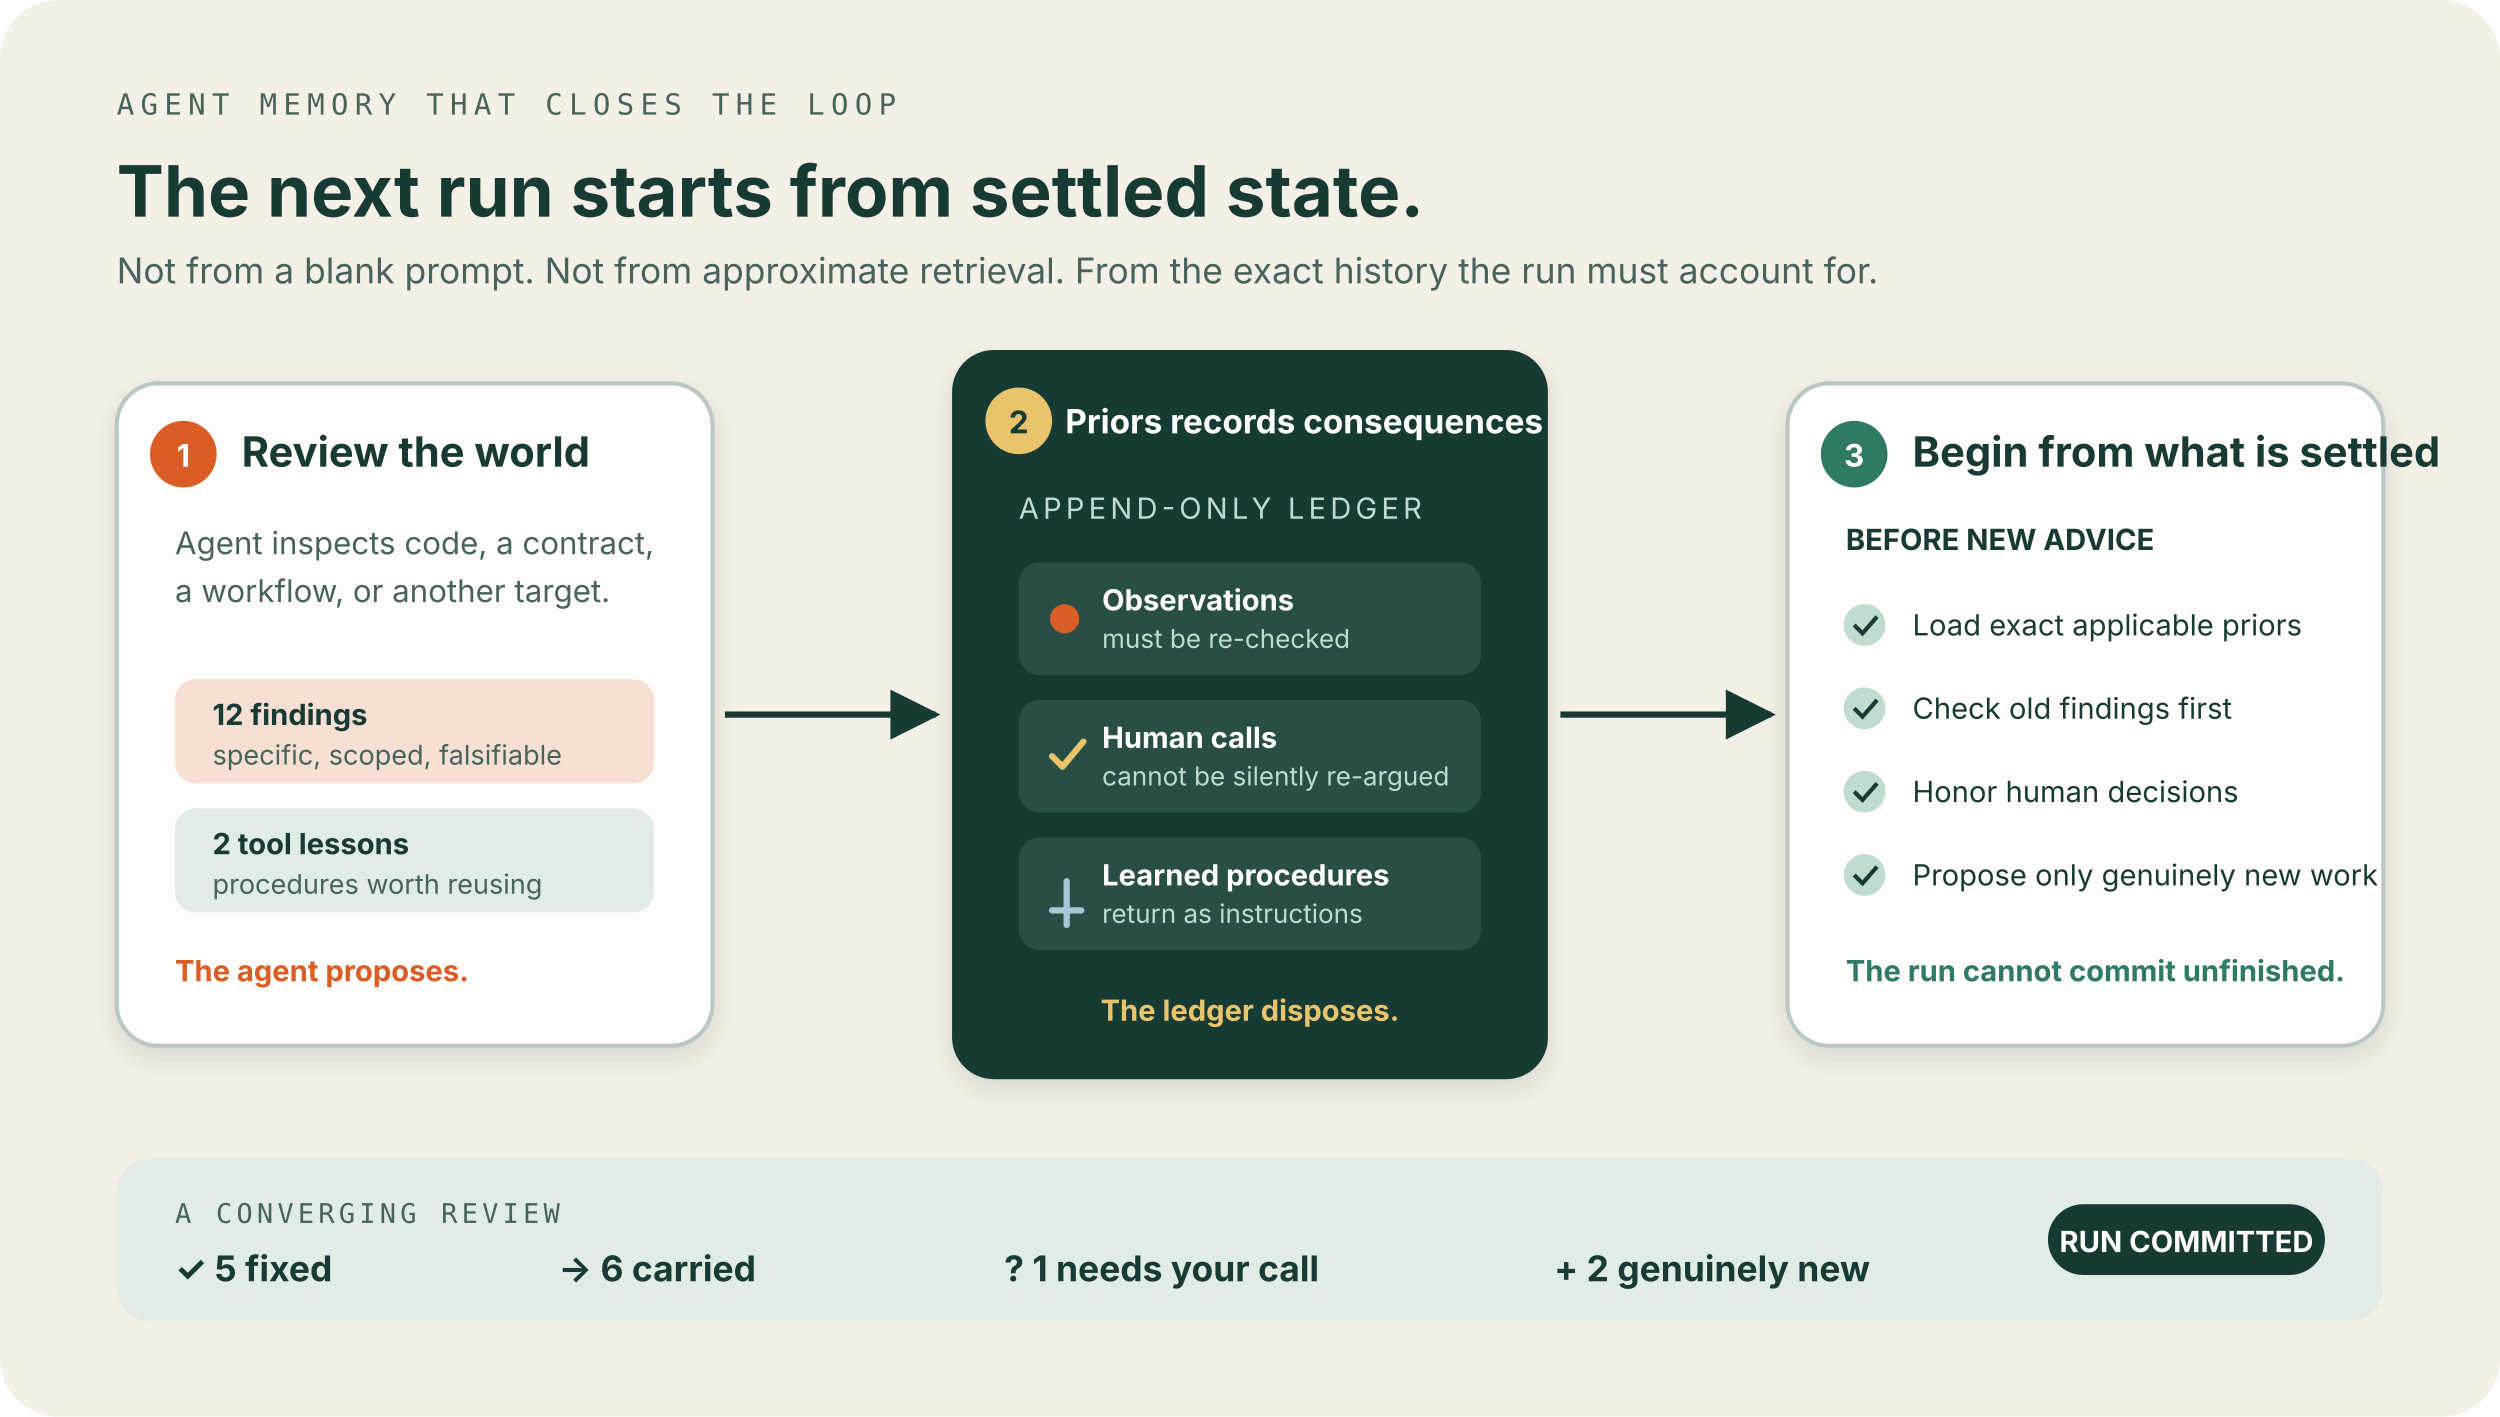
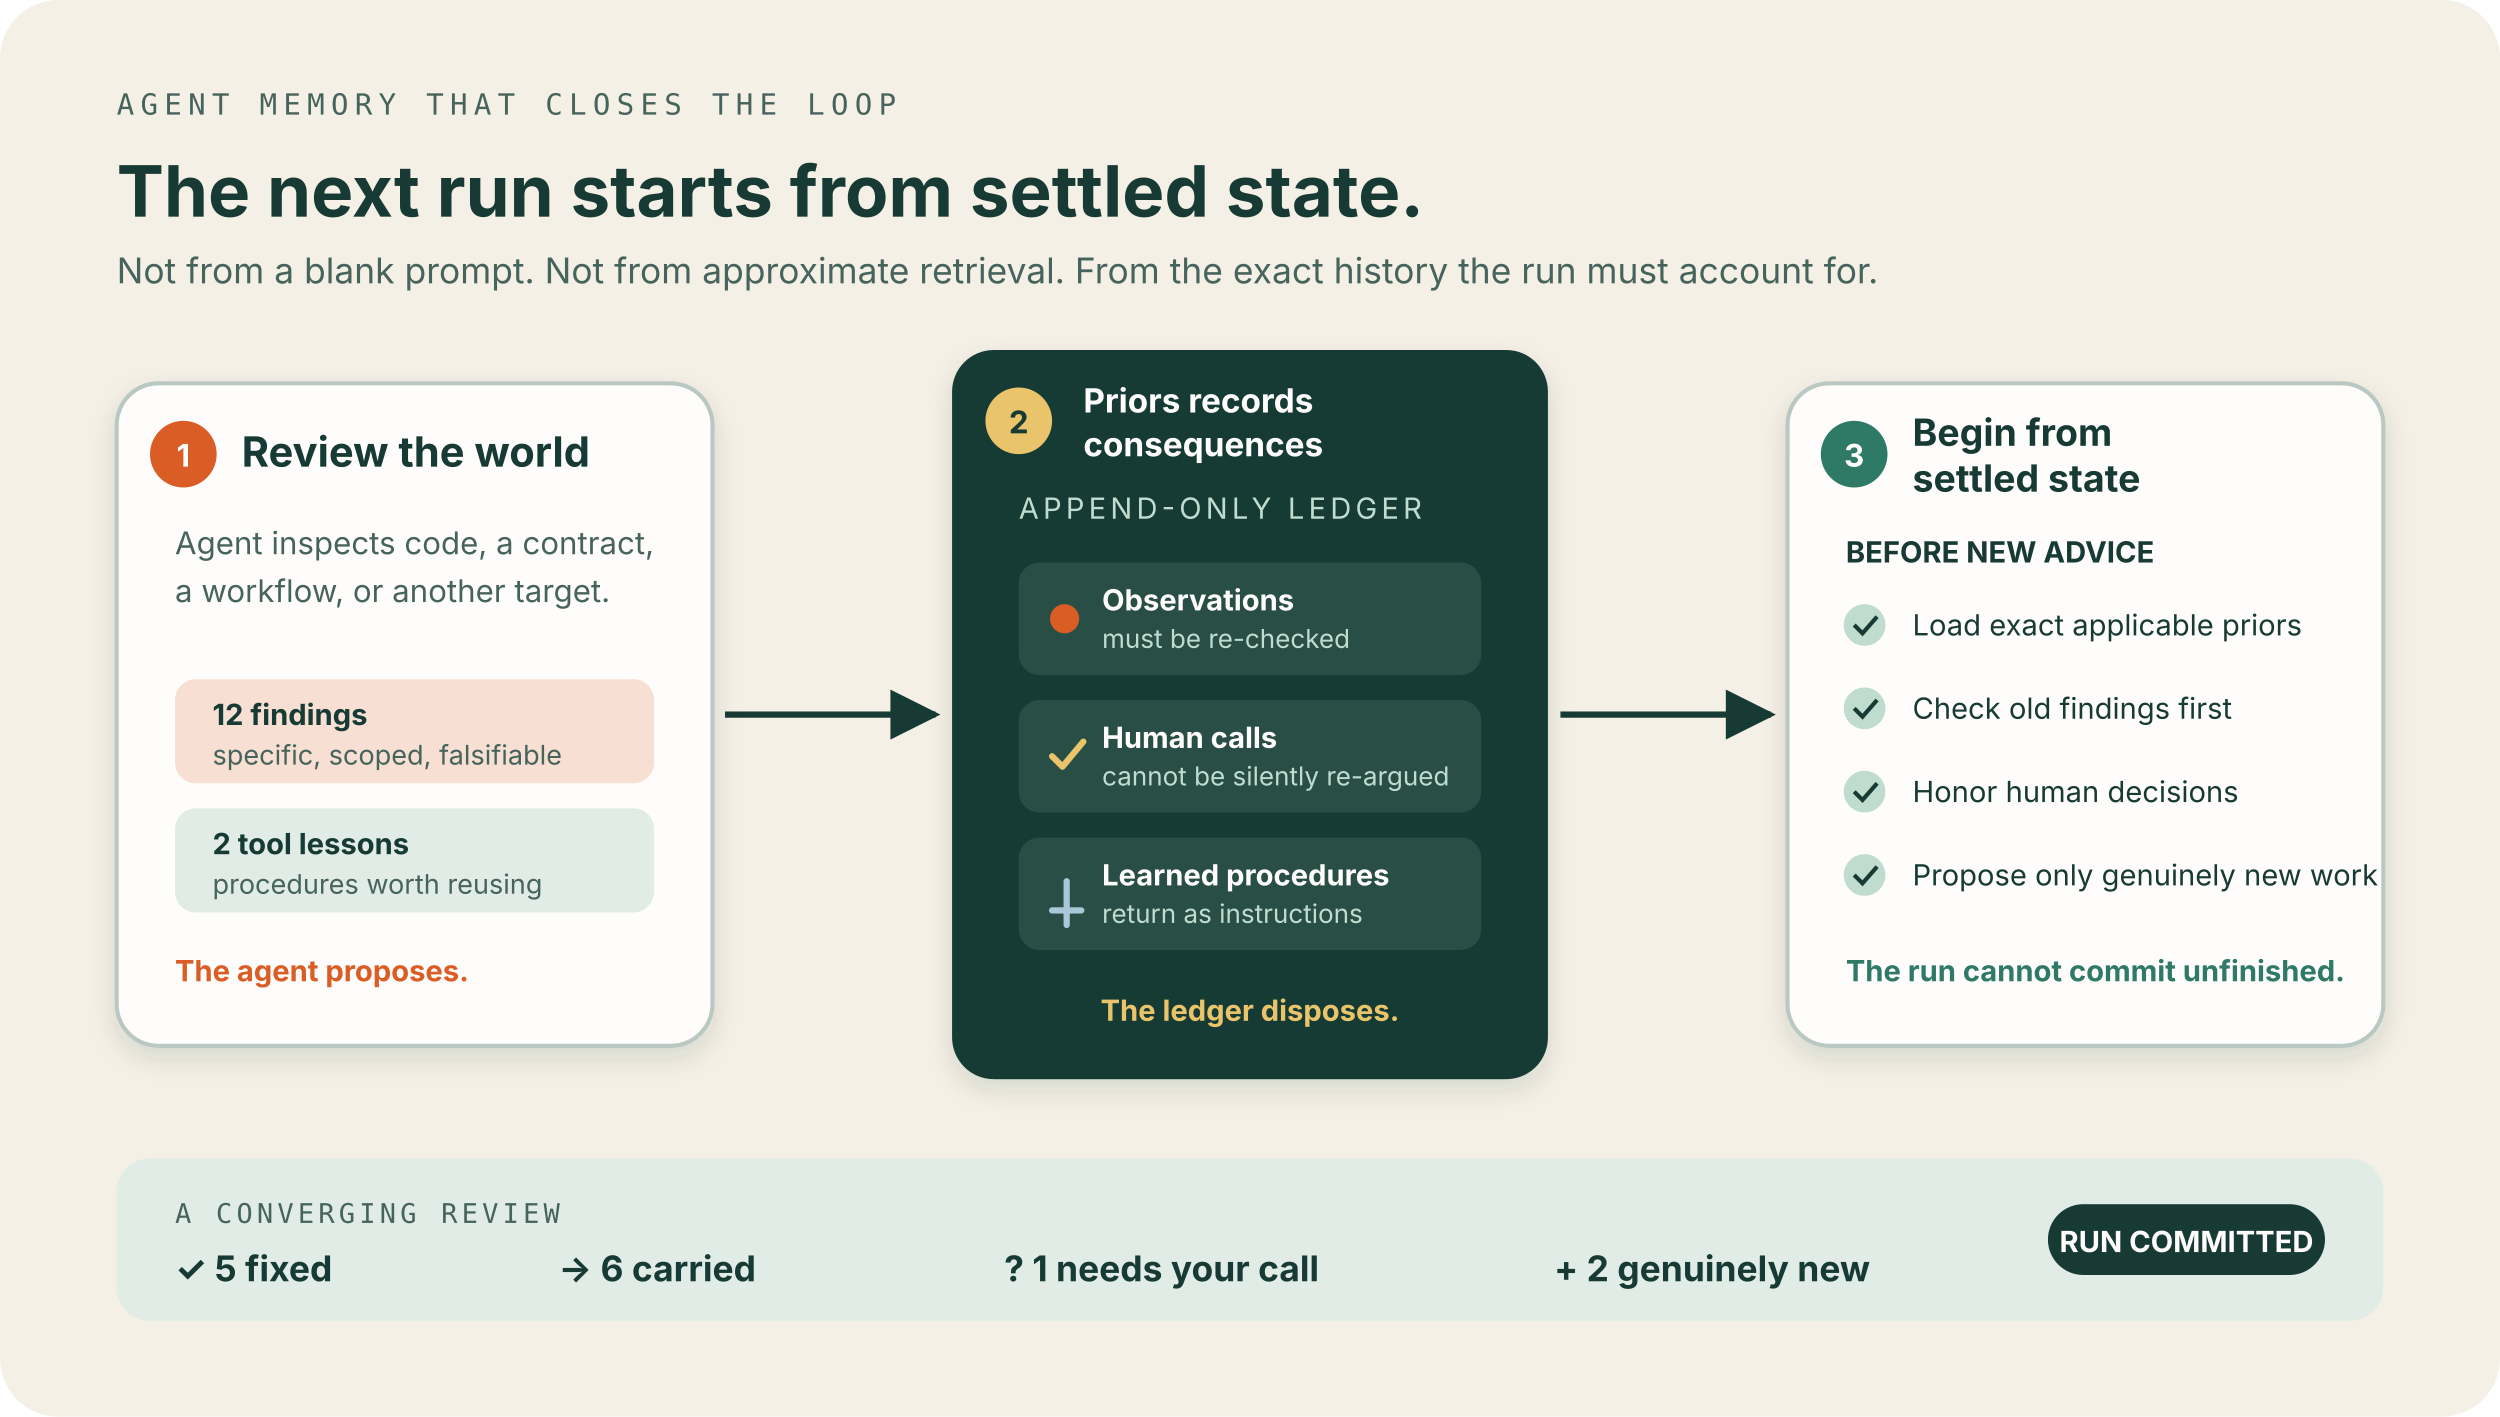
<svg xmlns="http://www.w3.org/2000/svg" viewBox="0 0 1200 680" role="img" aria-labelledby="title desc">
  <defs>
    <marker id="arrow" viewBox="0 0 10 10" refX="9" refY="5" markerWidth="8" markerHeight="8" orient="auto-start-reverse">
      <path d="M 0 0 L 10 5 L 0 10 z" fill="#173B34" />
    </marker>
    <filter id="shadow" x="-10%" y="-10%" width="120%" height="130%">
      <feDropShadow dx="0" dy="5" stdDeviation="6" flood-color="#173B34" flood-opacity="0.13" />
    </filter>
  </defs>
  <rect width="1200" height="680" rx="28" fill="#F4F0E5" />
  <text x="56" y="55" font-family="ui-monospace, SFMono-Regular, Menlo, monospace" font-size="14" letter-spacing="3" fill="#47645C">AGENT MEMORY THAT CLOSES THE LOOP</text>
  <text x="56" y="104" font-family="system-ui, -apple-system, sans-serif" font-size="34" font-weight="700" fill="#173B34">The next run starts from settled state.</text>
  <text x="56" y="136" font-family="system-ui, -apple-system, sans-serif" font-size="17" fill="#47645C">Not from a blank prompt. Not from approximate retrieval. From the exact history the run must account for.</text>
  <g filter="url(#shadow)">
    <rect x="56" y="184" width="286" height="318" rx="20" fill="#FFFDFC" stroke="#B9C8C2" stroke-width="2" />
    <rect x="457" y="168" width="286" height="350" rx="20" fill="#173B34" />
    <rect x="858" y="184" width="286" height="318" rx="20" fill="#FFFDFC" stroke="#B9C8C2" stroke-width="2" />
  </g>
  <g font-family="system-ui, -apple-system, sans-serif">
    <circle cx="88" cy="218" r="16" fill="#D95D24" />
    <text x="88" y="224" text-anchor="middle" font-size="15" font-weight="700" fill="#FFFDFC">1</text>
    <text x="116" y="224" font-size="20" font-weight="700" fill="#173B34">Review the world</text>
    <text x="84" y="266" font-size="15" fill="#47645C">Agent inspects code, a contract,</text>
    <text x="84" y="289" font-size="15" fill="#47645C">a workflow, or another target.</text>
    <rect x="84" y="326" width="230" height="50" rx="10" fill="#F7E0D3" />
    <text x="102" y="348" font-size="14" font-weight="700" fill="#173B34">12 findings</text>
    <text x="102" y="367" font-size="13" fill="#47645C">specific, scoped, falsifiable</text>
    <rect x="84" y="388" width="230" height="50" rx="10" fill="#E1ECE7" />
    <text x="102" y="410" font-size="14" font-weight="700" fill="#173B34">2 tool lessons</text>
    <text x="102" y="429" font-size="13" fill="#47645C">procedures worth reusing</text>
    <text x="84" y="471" font-size="14" font-weight="700" fill="#D95D24">The agent proposes.</text>
    <circle cx="489" cy="202" r="16" fill="#E9C46A" />
    <text x="489" y="208" text-anchor="middle" font-size="15" font-weight="700" fill="#173B34">2</text>
-     <text x="626" y="208" text-anchor="middle" font-size="16" font-weight="700" fill="#FFFDFC">Priors records consequences</text>
+     <text x="520" y="198" font-size="16" font-weight="700" fill="#FFFDFC">Priors records</text>
+     <text x="520" y="219" font-size="16" font-weight="700" fill="#FFFDFC">consequences</text>
    <text x="489" y="249" font-size="14" letter-spacing="2" fill="#BFDCCF">APPEND-ONLY LEDGER</text>
    <rect x="489" y="270" width="222" height="54" rx="10" fill="#284E45" />
    <circle cx="511" cy="297" r="7" fill="#D95D24" />
    <text x="529" y="293" font-size="14" font-weight="700" fill="#FFFDFC">Observations</text>
    <text x="529" y="311" font-size="12.5" fill="#BFDCCF">must be re-checked</text>
    <rect x="489" y="336" width="222" height="54" rx="10" fill="#284E45" />
    <path d="M505 363 l5 5 10-12" fill="none" stroke="#E9C46A" stroke-width="3" stroke-linecap="round" stroke-linejoin="round" />
    <text x="529" y="359" font-size="14" font-weight="700" fill="#FFFDFC">Human calls</text>
    <text x="529" y="377" font-size="12.5" fill="#BFDCCF">cannot be silently re-argued</text>
    <rect x="489" y="402" width="222" height="54" rx="10" fill="#284E45" />
    <path d="M505 437 h14 M512 423 v21" stroke="#A9C7D8" stroke-width="3" stroke-linecap="round" />
    <text x="529" y="425" font-size="14" font-weight="700" fill="#FFFDFC">Learned procedures</text>
    <text x="529" y="443" font-size="12.5" fill="#BFDCCF">return as instructions</text>
    <text x="600" y="490" text-anchor="middle" font-size="14" font-weight="700" fill="#E9C46A">The ledger disposes.</text>
    <circle cx="890" cy="218" r="16" fill="#2F7967" />
    <text x="890" y="224" text-anchor="middle" font-size="15" font-weight="700" fill="#FFFDFC">3</text>
-     <text x="918" y="224" font-size="20" font-weight="700" fill="#173B34">Begin from what is settled</text>
-     <text x="886" y="264" font-size="14" font-weight="700" fill="#173B34">BEFORE NEW ADVICE</text>
+     <text x="918" y="214" font-size="18" font-weight="700" fill="#173B34">Begin from</text>
+     <text x="918" y="236" font-size="18" font-weight="700" fill="#173B34">settled state</text>
+     <text x="886" y="270" font-size="14" font-weight="700" fill="#173B34">BEFORE NEW ADVICE</text>
    <g font-size="14" fill="#173B34">
      <circle cx="895" cy="300" r="10" fill="#BFDCCF" />
      <path d="M890 300 l4 4 7-8" fill="none" stroke="#173B34" stroke-width="2" />
      <text x="918" y="305">Load exact applicable priors</text>
      <circle cx="895" cy="340" r="10" fill="#BFDCCF" />
      <path d="M890 340 l4 4 7-8" fill="none" stroke="#173B34" stroke-width="2" />
      <text x="918" y="345">Check old findings first</text>
      <circle cx="895" cy="380" r="10" fill="#BFDCCF" />
      <path d="M890 380 l4 4 7-8" fill="none" stroke="#173B34" stroke-width="2" />
      <text x="918" y="385">Honor human decisions</text>
      <circle cx="895" cy="420" r="10" fill="#BFDCCF" />
      <path d="M890 420 l4 4 7-8" fill="none" stroke="#173B34" stroke-width="2" />
      <text x="918" y="425">Propose only genuinely new work</text>
    </g>
    <text x="886" y="471" font-size="14" font-weight="700" fill="#2F7967">The run cannot commit unfinished.</text>
  </g>
  <path d="M348 343 C390 343 403 343 449 343" fill="none" stroke="#173B34" stroke-width="3" marker-end="url(#arrow)" />
  <path d="M749 343 C791 343 804 343 850 343" fill="none" stroke="#173B34" stroke-width="3" marker-end="url(#arrow)" />
  <rect x="56" y="556" width="1088" height="78" rx="16" fill="#E1ECE7" />
  <text x="84" y="587" font-family="ui-monospace, SFMono-Regular, Menlo, monospace" font-size="13" letter-spacing="2" fill="#47645C">A CONVERGING REVIEW</text>
  <g font-family="system-ui, -apple-system, sans-serif" font-size="17" font-weight="700" fill="#173B34">
    <text x="84" y="615">✓ 5 fixed</text>
    <text x="268" y="615">→ 6 carried</text>
    <text x="482" y="615">? 1 needs your call</text>
    <text x="746" y="615">+ 2 genuinely new</text>
  </g>
  <rect x="983" y="578" width="133" height="34" rx="17" fill="#173B34" />
  <text x="1049.5" y="601" text-anchor="middle" font-family="system-ui, -apple-system, sans-serif" font-size="14" font-weight="700" fill="#FFFDFC">RUN COMMITTED</text>
</svg>
